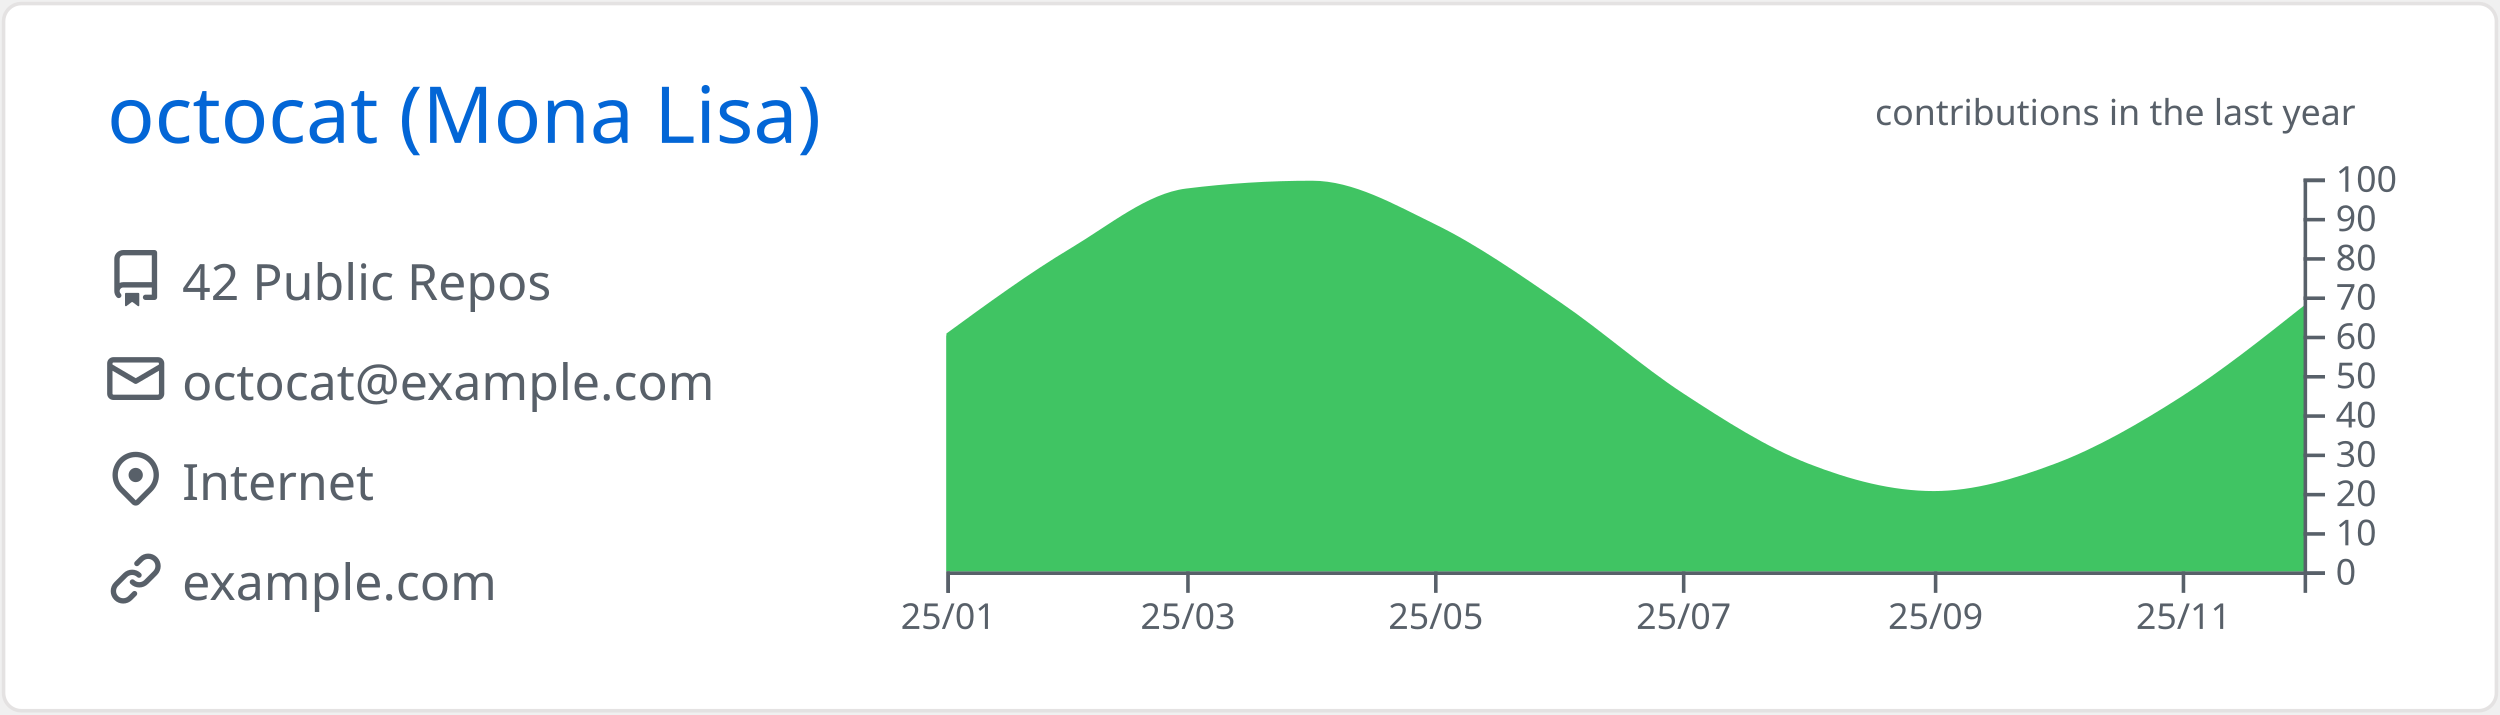
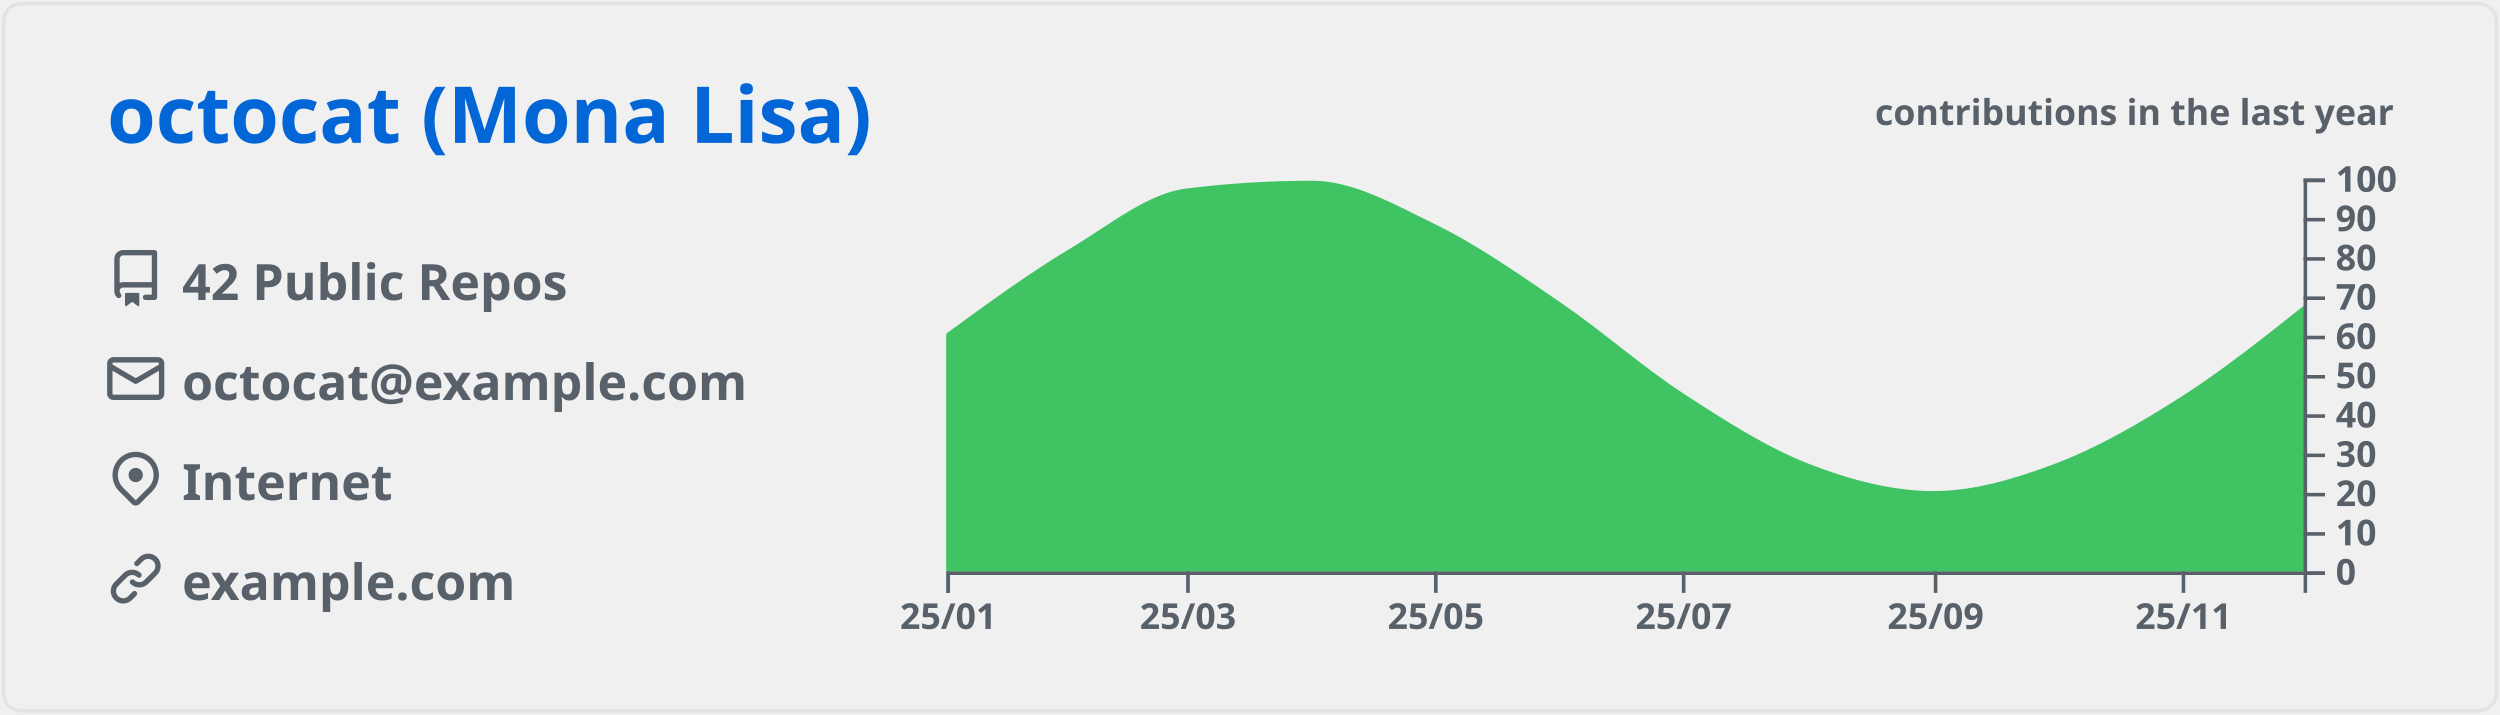
<svg xmlns="http://www.w3.org/2000/svg" width="700" height="200" viewBox="0 0 700 200">
  <style>* {
          font-family: 'Segoe UI', Ubuntu, "Helvetica Neue", Sans-Serif
+         }
+         text {
+           font-weight: 600
        }</style>
  <g class="gpsc-root">
-     <rect x="1" y="1" rx="5" ry="5" height="99%" width="99.714%" stroke="#e4e2e2" stroke-width="1" fill="#ffffff" stroke-opacity="1" />
+     <rect x="1" y="1" rx="5" ry="5" height="99%" width="99.714%" stroke="#e4e2e2" stroke-width="1" fill="#ffffff00" stroke-opacity="1" />
    <text x="30" y="40" class="gpsc-item" style="--gpsc-i: 0; font-size: 22px; fill: #0366d6;">octocat (Mona Lisa)</text>
    <g transform="translate(0,40)">
      <g transform="translate(30,30)">
        <g class="gpsc-item" style="--gpsc-i: 0;">
          <g transform="translate(0,0)" width="14" height="14" fill="#586069">
            <path fill-rule="evenodd" d="M2 2.5A2.5 2.5 0 014.5 0h8.75a.75.75 0 01.75.75v12.5a.75.75 0 01-.75.75h-2.5a.75.75 0 110-1.5h1.75v-2h-8a1 1 0 00-.714 1.7.75.75 0 01-1.072 1.05A2.495 2.495 0 012 11.5v-9zm10.5-1V9h-8c-.356 0-.694.074-1 .208V2.5a1 1 0 011-1h8zM5 12.25v3.25a.25.25 0 00.4.2l1.45-1.087a.25.25 0 01.3 0L8.6 15.7a.25.25 0 00.4-.2v-3.25a.25.25 0 00-.25-.25h-3.5a.25.25 0 00-.25.25z" />
          </g>
        </g>
        <g class="gpsc-item" style="--gpsc-i: 1;">
          <g transform="translate(0,28)" width="14" height="14" fill="#586069">
            <path fill-rule="evenodd" d="M1.75 2A1.75 1.75 0 000 3.75v.736a.75.75 0 000 .027v7.737C0 13.216.784 14 1.75 14h12.5A1.75 1.75 0 0016 12.25v-8.5A1.75 1.75 0 0014.25 2H1.75zM14.5 4.07v-.32a.25.25 0 00-.25-.25H1.75a.25.25 0 00-.25.25v.32L8 7.88l6.5-3.81zm-13 1.74v6.441c0 .138.112.25.25.25h12.5a.25.25 0 00.25-.25V5.809L8.38 9.397a.75.75 0 01-.76 0L1.5 5.809z" />
          </g>
        </g>
        <g class="gpsc-item" style="--gpsc-i: 2;">
          <g transform="translate(0,56)" width="14" height="14" fill="#586069">
            <path fill-rule="evenodd" d="M11.536 3.464a5 5 0 010 7.072L8 14.07l-3.536-3.535a5 5 0 117.072-7.072v.001zm1.06 8.132a6.5 6.5 0 10-9.192 0l3.535 3.536a1.5 1.5 0 002.122 0l3.535-3.536zM8 9a2 2 0 100-4 2 2 0 000 4z" />
          </g>
        </g>
        <g class="gpsc-item" style="--gpsc-i: 3;">
          <g transform="translate(0,84)" width="14" height="14" fill="#586069">
            <path fill-rule="evenodd" d="M7.775 3.275a.75.75 0 001.06 1.06l1.25-1.25a2 2 0 112.83 2.83l-2.5 2.5a2 2 0 01-2.83 0 .75.75 0 00-1.06 1.06 3.5 3.5 0 004.95 0l2.5-2.5a3.5 3.5 0 00-4.95-4.95l-1.25 1.25zm-4.69 9.64a2 2 0 010-2.83l2.5-2.5a2 2 0 012.83 0 .75.75 0 001.06-1.06 3.5 3.5 0 00-4.95 0l-2.5 2.5a3.5 3.5 0 004.95 4.95l1.25-1.25a.75.75 0 00-1.06-1.06l-1.25 1.25a2 2 0 01-2.83 0z" />
          </g>
        </g>
        <text x="21" y="14" class="gpsc-item" style="--gpsc-i: 0; fill: #586069; font-size: 14px;">42 Public Repos</text>
        <text x="21" y="42" class="gpsc-item" style="--gpsc-i: 1; fill: #586069; font-size: 14px;">octocat@example.com</text>
        <text x="21" y="70" class="gpsc-item" style="--gpsc-i: 2; fill: #586069; font-size: 14px;">Internet</text>
        <text x="21" y="98" class="gpsc-item" style="--gpsc-i: 3; fill: #586069; font-size: 14px;">example.com</text>
      </g>
      <g color="#40c463" transform="translate(295,10)">
        <clipPath id="gpsc-reveal-clip">
          <rect class="gpsc-reveal" x="-30" y="0" width="410" height="110" style="--gpsc-w: 410px; --gpsc-i: 4;" />
        </clipPath>
        <g clip-path="url(#gpsc-reveal-clip)" class="gpsc-chart" style="--gpsc-i: 4;">
          <path transform="translate(-30,0)" stroke="#40c463" fill="#40c463" opacity="1" d="M0,44C11.756,35.414,23.513,26.828,35.269,19.8C45.888,13.452,56.507,4.625,67.126,3.3C78.882,1.833,90.639,1.1,102.395,1.1C113.772,1.1,125.15,7.66,136.527,13.2C148.283,18.925,160.04,27.165,171.796,35.2C183.174,42.976,194.551,53.073,205.928,60.5C217.685,68.175,229.441,75.717,241.198,80.3C252.954,84.883,264.711,88,276.467,88C287.844,88,299.222,84.571,310.599,80.3C322.355,75.887,334.112,69.094,345.868,61.6C357.246,54.348,368.623,45.324,380,36.3L380,110C368.623,110,357.246,110,345.868,110C334.112,110,322.355,110,310.599,110C299.222,110,287.844,110,276.467,110C264.711,110,252.954,110,241.198,110C229.441,110,217.685,110,205.928,110C194.551,110,183.174,110,171.796,110C160.04,110,148.283,110,136.527,110C125.15,110,113.772,110,102.395,110C90.639,110,78.882,110,67.126,110C56.507,110,45.888,110,35.269,110C23.513,110,11.756,110,0,110Z" />
        </g>
        <g color="#586069" transform="translate(-30,110)" fill="none" font-size="10" font-family="sans-serif" text-anchor="middle">
          <path class="domain" stroke="currentColor" d="M0.5,6V0.5H380.5V6" />
          <g class="tick" opacity="1" transform="translate(0.5,0)">
            <line stroke="currentColor" y2="6" />
            <text fill="currentColor" y="9" dy="0.71em">25/01</text>
          </g>
          <g class="tick" opacity="1" transform="translate(67.62575,0)">
            <line stroke="currentColor" y2="6" />
            <text fill="currentColor" y="9" dy="0.71em">25/03</text>
          </g>
          <g class="tick" opacity="1" transform="translate(137.0269,0)">
            <line stroke="currentColor" y2="6" />
            <text fill="currentColor" y="9" dy="0.71em">25/05</text>
          </g>
          <g class="tick" opacity="1" transform="translate(206.4281,0)">
            <line stroke="currentColor" y2="6" />
            <text fill="currentColor" y="9" dy="0.71em">25/07</text>
          </g>
          <g class="tick" opacity="1" transform="translate(276.9671,0)">
            <line stroke="currentColor" y2="6" />
            <text fill="currentColor" y="9" dy="0.71em">25/09</text>
          </g>
          <g class="tick" opacity="1" transform="translate(346.3683,0)">
            <line stroke="currentColor" y2="6" />
            <text fill="currentColor" y="9" dy="0.71em">25/11</text>
          </g>
        </g>
        <g color="#586069" transform="translate(350,0)" fill="none" font-size="10" font-family="sans-serif" text-anchor="start">
          <path class="domain" stroke="currentColor" d="M6,110.5H0.5V0.5H6" />
          <g class="tick" opacity="1" transform="translate(0,110.5)">
            <line stroke="currentColor" x2="6" />
            <text fill="currentColor" x="9" dy="0.32em">0</text>
          </g>
          <g class="tick" opacity="1" transform="translate(0,99.5)">
            <line stroke="currentColor" x2="6" />
            <text fill="currentColor" x="9" dy="0.32em">10</text>
          </g>
          <g class="tick" opacity="1" transform="translate(0,88.5)">
            <line stroke="currentColor" x2="6" />
            <text fill="currentColor" x="9" dy="0.32em">20</text>
          </g>
          <g class="tick" opacity="1" transform="translate(0,77.5)">
            <line stroke="currentColor" x2="6" />
            <text fill="currentColor" x="9" dy="0.32em">30</text>
          </g>
          <g class="tick" opacity="1" transform="translate(0,66.5)">
            <line stroke="currentColor" x2="6" />
            <text fill="currentColor" x="9" dy="0.32em">40</text>
          </g>
          <g class="tick" opacity="1" transform="translate(0,55.5)">
            <line stroke="currentColor" x2="6" />
            <text fill="currentColor" x="9" dy="0.32em">50</text>
          </g>
          <g class="tick" opacity="1" transform="translate(0,44.5)">
            <line stroke="currentColor" x2="6" />
            <text fill="currentColor" x="9" dy="0.32em">60</text>
          </g>
          <g class="tick" opacity="1" transform="translate(0,33.5)">
            <line stroke="currentColor" x2="6" />
            <text fill="currentColor" x="9" dy="0.32em">70</text>
          </g>
          <g class="tick" opacity="1" transform="translate(0,22.5)">
            <line stroke="currentColor" x2="6" />
            <text fill="currentColor" x="9" dy="0.32em">80</text>
          </g>
          <g class="tick" opacity="1" transform="translate(0,11.5)">
            <line stroke="currentColor" x2="6" />
            <text fill="currentColor" x="9" dy="0.32em">90</text>
          </g>
          <g class="tick" opacity="1" transform="translate(0,0.5)">
            <line stroke="currentColor" x2="6" />
            <text fill="currentColor" x="9" dy="0.32em">100</text>
          </g>
        </g>
        <g>
          <text y="-15" x="230" style="fill: #586069; font-size: 10px;">contributions in the last year</text>
        </g>
      </g>
    </g>
  </g>
</svg>
